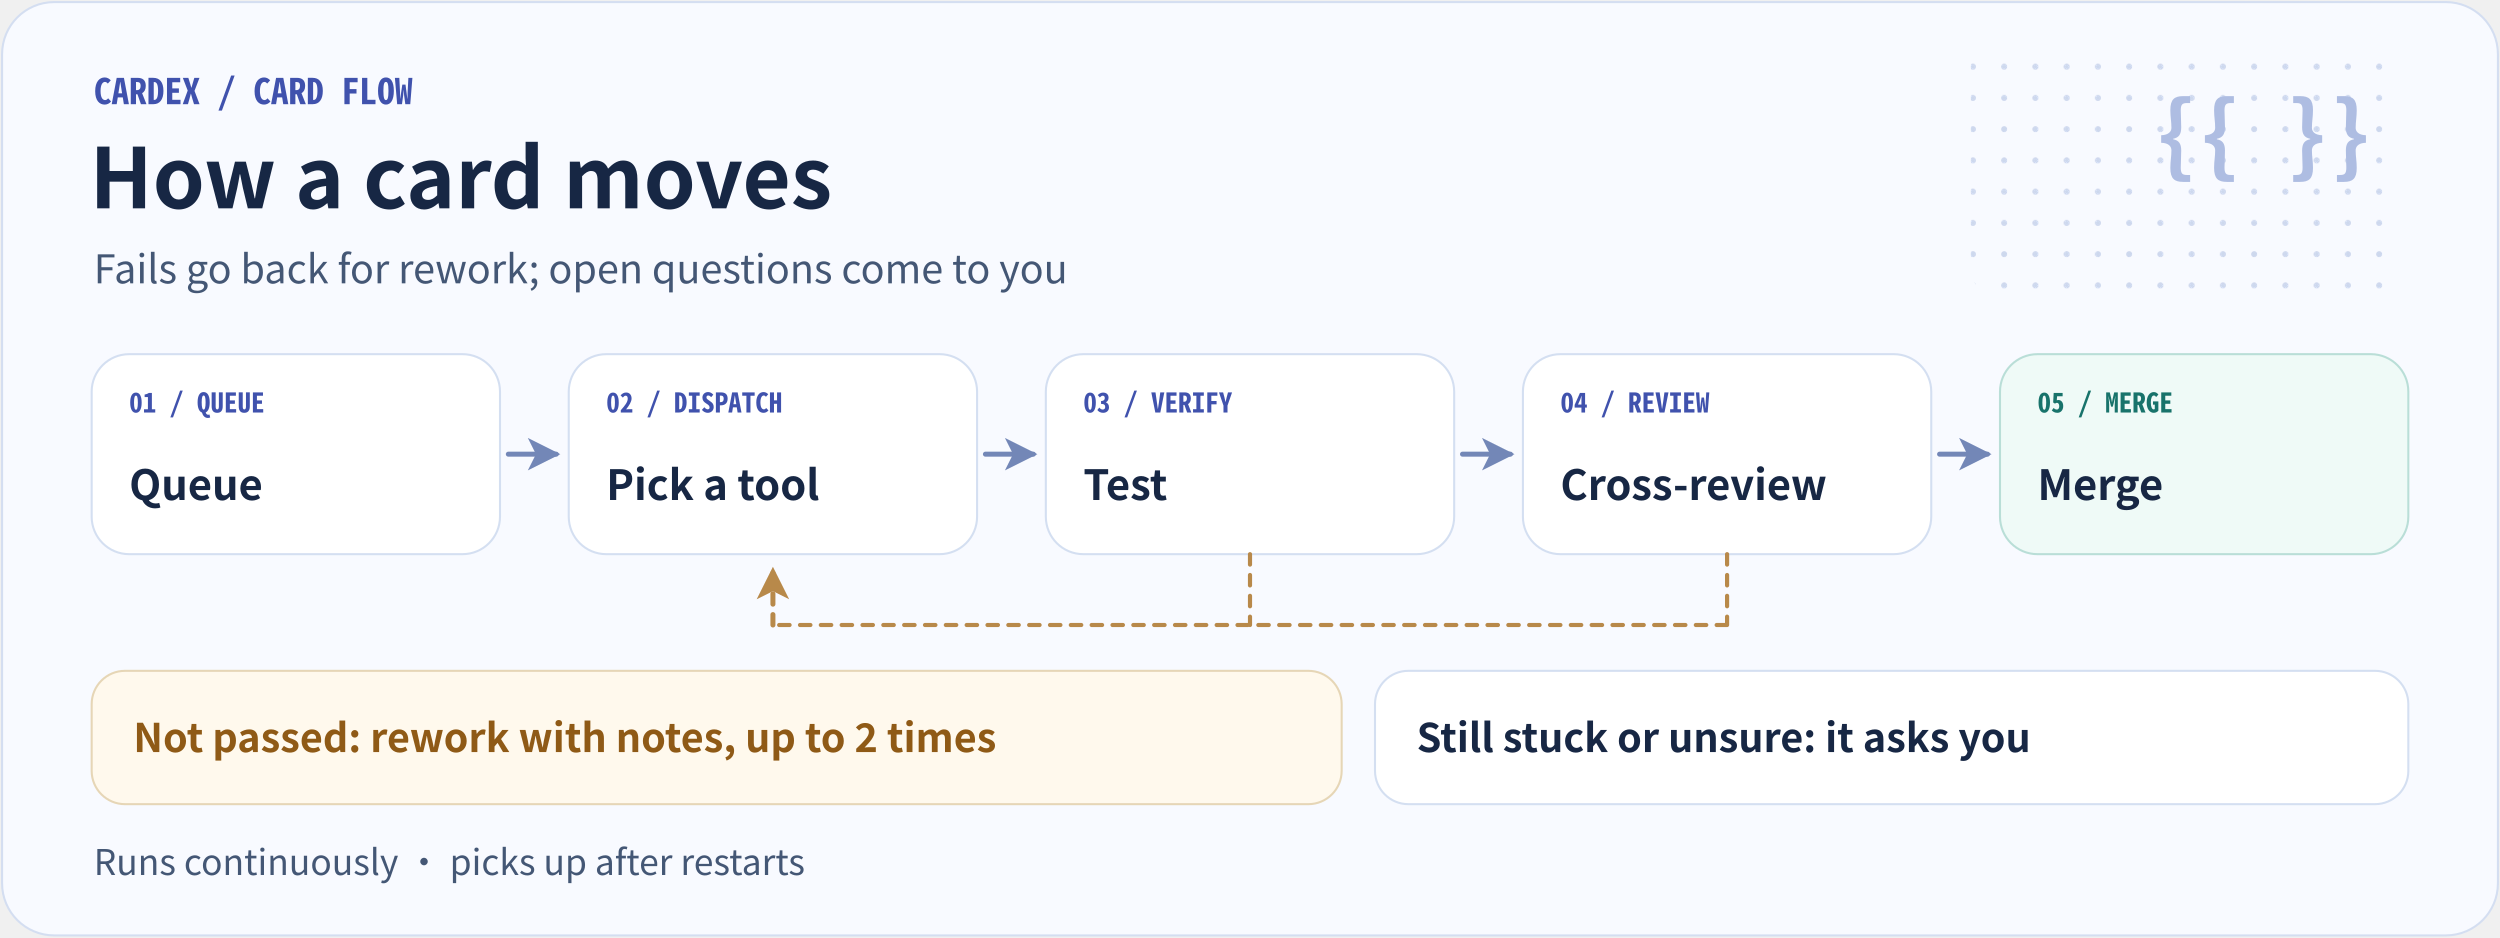
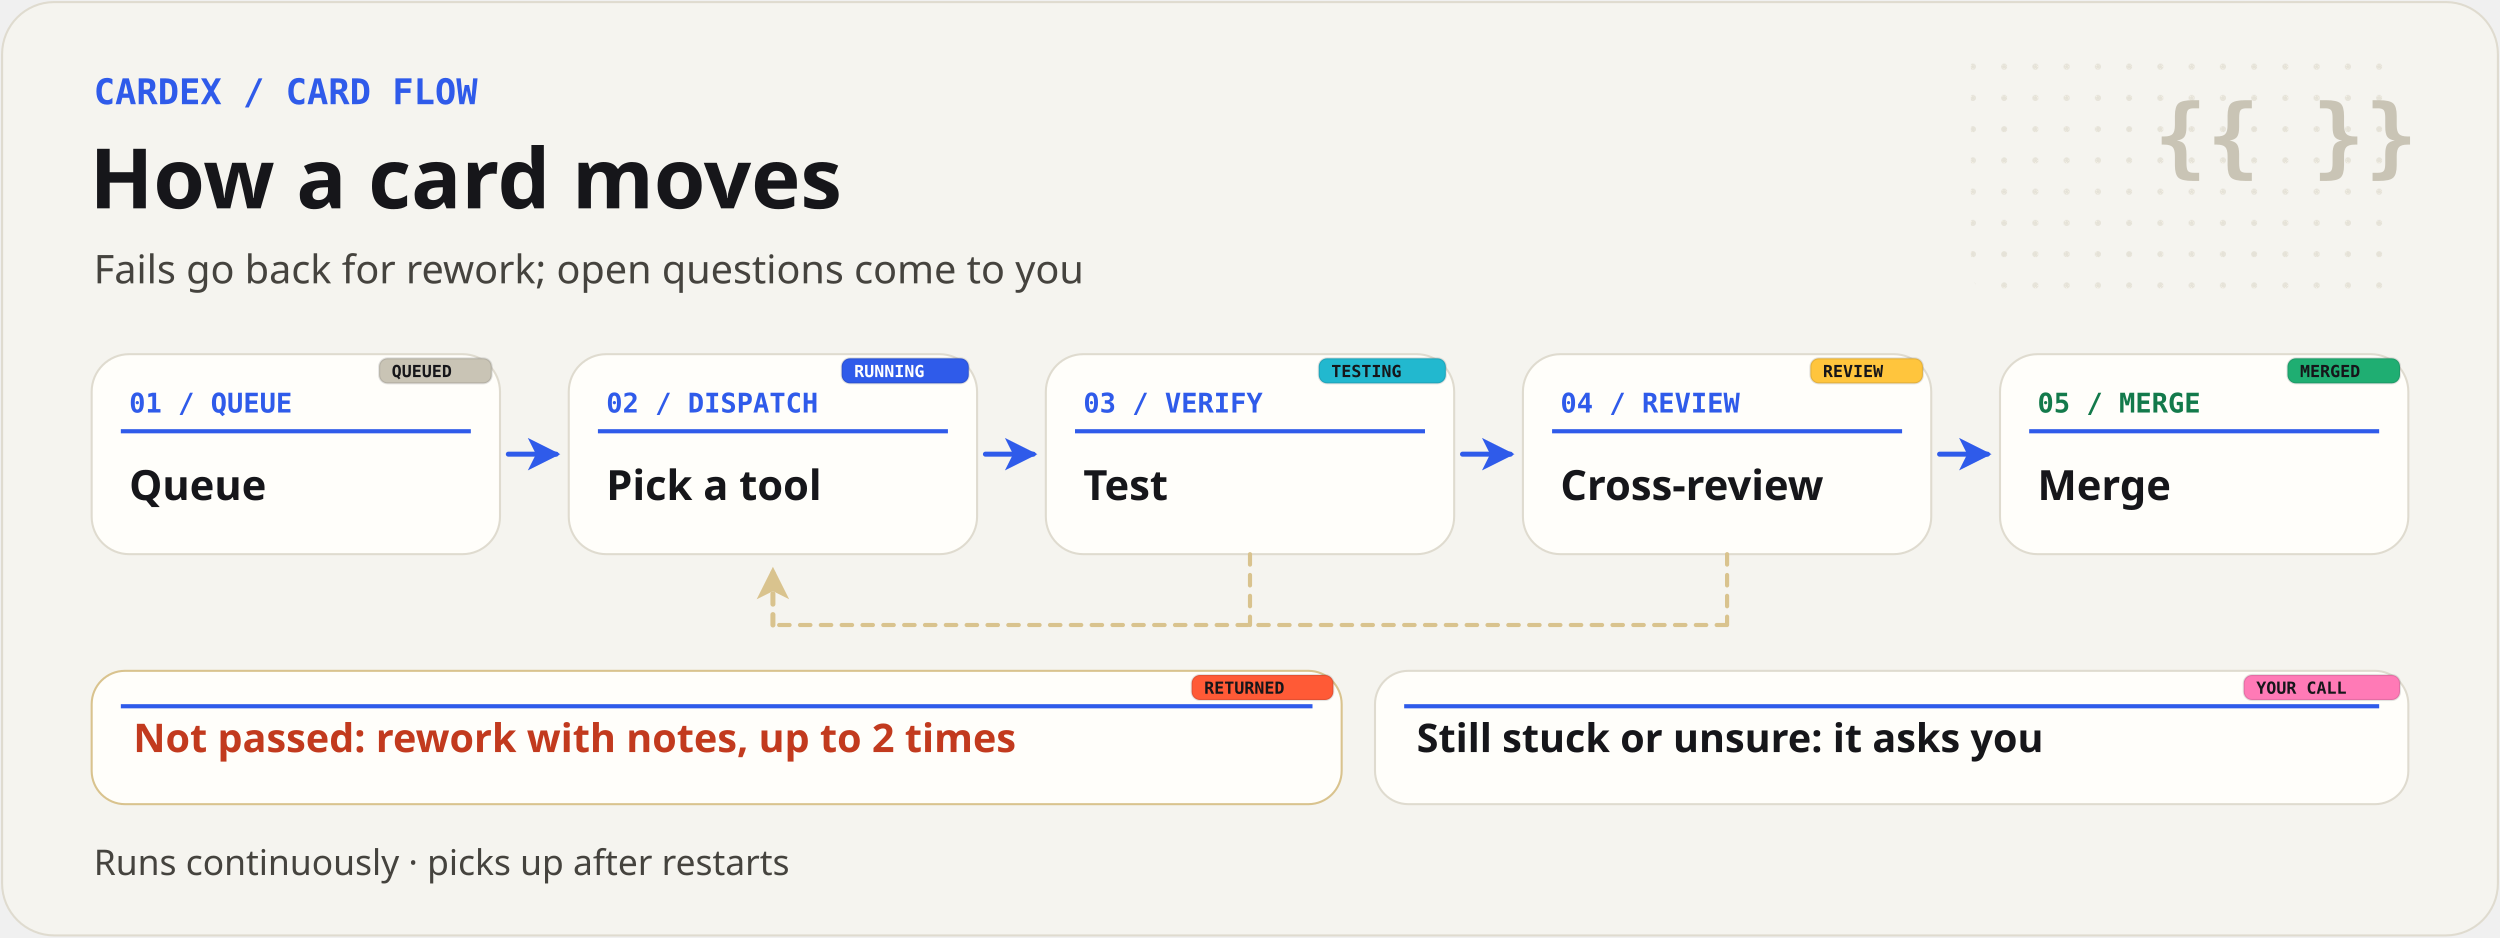
<svg xmlns="http://www.w3.org/2000/svg" width="1200" height="450" viewBox="0 0 1200 450" role="img" aria-labelledby="title description" xml:lang="en">
  <defs>
    <pattern id="dots" width="15" height="15" patternUnits="userSpaceOnUse">
-       <circle cx="2" cy="2" r="1.45" fill="#bcc9e6" />
+       <circle cx="2" cy="2" r="1.45" fill="#DFDBCF" />
    </pattern>
    <marker id="arrow" viewBox="0 0 8 8" markerWidth="6.5" markerHeight="6.5" refX="7" refY="4" orient="auto-start-reverse">
-       <path d="M0 0L8 4L0 8L2 4Z" fill="#7387b7" />
+       <path d="M0 0L8 4L0 8L2 4Z" fill="#2F5BEA" />
    </marker>
    <marker id="arrowWarm" viewBox="0 0 8 8" markerWidth="6.5" markerHeight="6.5" refX="7" refY="4" orient="auto-start-reverse">
-       <path d="M0 0L8 4L0 8L2 4Z" fill="#b8894a" />
+       <path d="M0 0L8 4L0 8L2 4Z" fill="#D9C38E" />
    </marker>
  </defs>
-   <rect x="1" y="1" width="1198" height="448" rx="25" fill="#f8faff" stroke="#d4def1" />
+   <rect x="1" y="1" width="1198" height="448" rx="25" fill="#F5F4EF" stroke="#DFDBCF" />
  <rect x="946" y="22" width="209" height="118" rx="10" fill="url(#dots)" opacity=".71" />
-   <text x="1034" y="80" font-family="ui-monospace,SFMono-Regular,Menlo,Consolas,&quot;Noto Sans Mono CJK SC&quot;,monospace" font-size="42" font-weight="600" fill="#aebde2">{{  }}</text>
-   <text x="45" y="50" font-family="ui-monospace,SFMono-Regular,Menlo,Consolas,&quot;Noto Sans Mono CJK SC&quot;,monospace" font-size="17" font-weight="730" fill="#4052ad">CARDEX   /   CARD FLOW</text>
-   <text x="43" y="100" font-family="-apple-system,BlinkMacSystemFont,&quot;Segoe UI&quot;,&quot;PingFang SC&quot;,&quot;Hiragino Sans GB&quot;,&quot;Noto Sans CJK SC&quot;,sans-serif" font-size="40" font-weight="750" fill="#172744">How a card moves</text>
-   <text x="45" y="136" font-family="-apple-system,BlinkMacSystemFont,&quot;Segoe UI&quot;,&quot;PingFang SC&quot;,&quot;Hiragino Sans GB&quot;,&quot;Noto Sans CJK SC&quot;,sans-serif" font-size="19" font-weight="480" fill="#445775">Fails go back for rework; open questions come to you</text>
-   <rect x="44" y="170" width="196" height="96" rx="18" fill="#fff" stroke="#d4dff1" />
-   <text x="62" y="198" font-family="ui-monospace,SFMono-Regular,Menlo,Consolas,&quot;Noto Sans Mono CJK SC&quot;,monospace" font-size="13" font-weight="700" fill="#4052ad">01 / QUEUE</text>
-   <text x="62" y="240" font-family="-apple-system,BlinkMacSystemFont,&quot;Segoe UI&quot;,&quot;PingFang SC&quot;,&quot;Hiragino Sans GB&quot;,&quot;Noto Sans CJK SC&quot;,sans-serif" font-size="20" font-weight="730" fill="#172744">Queue</text>
-   <path d="M244 218 H267" fill="none" stroke="#7387b7" stroke-width="2.4" stroke-linecap="round" stroke-linejoin="round" marker-end="url(#arrow)" />
-   <rect x="273" y="170" width="196" height="96" rx="18" fill="#fff" stroke="#d4dff1" />
-   <text x="291" y="198" font-family="ui-monospace,SFMono-Regular,Menlo,Consolas,&quot;Noto Sans Mono CJK SC&quot;,monospace" font-size="13" font-weight="700" fill="#4052ad">02 / DISPATCH</text>
-   <text x="291" y="240" font-family="-apple-system,BlinkMacSystemFont,&quot;Segoe UI&quot;,&quot;PingFang SC&quot;,&quot;Hiragino Sans GB&quot;,&quot;Noto Sans CJK SC&quot;,sans-serif" font-size="20" font-weight="730" fill="#172744">Pick a tool</text>
-   <path d="M473 218 H496" fill="none" stroke="#7387b7" stroke-width="2.4" stroke-linecap="round" stroke-linejoin="round" marker-end="url(#arrow)" />
-   <rect x="502" y="170" width="196" height="96" rx="18" fill="#fff" stroke="#d4dff1" />
-   <text x="520" y="198" font-family="ui-monospace,SFMono-Regular,Menlo,Consolas,&quot;Noto Sans Mono CJK SC&quot;,monospace" font-size="13" font-weight="700" fill="#4052ad">03 / VERIFY</text>
-   <text x="520" y="240" font-family="-apple-system,BlinkMacSystemFont,&quot;Segoe UI&quot;,&quot;PingFang SC&quot;,&quot;Hiragino Sans GB&quot;,&quot;Noto Sans CJK SC&quot;,sans-serif" font-size="20" font-weight="730" fill="#172744">Test</text>
-   <path d="M702 218 H725" fill="none" stroke="#7387b7" stroke-width="2.4" stroke-linecap="round" stroke-linejoin="round" marker-end="url(#arrow)" />
-   <rect x="731" y="170" width="196" height="96" rx="18" fill="#fff" stroke="#d4dff1" />
-   <text x="749" y="198" font-family="ui-monospace,SFMono-Regular,Menlo,Consolas,&quot;Noto Sans Mono CJK SC&quot;,monospace" font-size="13" font-weight="700" fill="#4052ad">04 / REVIEW</text>
-   <text x="749" y="240" font-family="-apple-system,BlinkMacSystemFont,&quot;Segoe UI&quot;,&quot;PingFang SC&quot;,&quot;Hiragino Sans GB&quot;,&quot;Noto Sans CJK SC&quot;,sans-serif" font-size="20" font-weight="730" fill="#172744">Cross-review</text>
-   <path d="M931 218 H954" fill="none" stroke="#7387b7" stroke-width="2.4" stroke-linecap="round" stroke-linejoin="round" marker-end="url(#arrow)" />
-   <rect x="960" y="170" width="196" height="96" rx="18" fill="#effaf7" stroke="#b9ded7" />
-   <text x="978" y="198" font-family="ui-monospace,SFMono-Regular,Menlo,Consolas,&quot;Noto Sans Mono CJK SC&quot;,monospace" font-size="13" font-weight="700" fill="#18736b">05 / MERGE</text>
-   <text x="978" y="240" font-family="-apple-system,BlinkMacSystemFont,&quot;Segoe UI&quot;,&quot;PingFang SC&quot;,&quot;Hiragino Sans GB&quot;,&quot;Noto Sans CJK SC&quot;,sans-serif" font-size="20" font-weight="730" fill="#172744">Merge</text>
-   <path d="M600 266 V300 M829 266 V300 M829 300 H371" fill="none" stroke="#b8894a" stroke-width="2" stroke-dasharray="5 5" stroke-linecap="round" />
-   <path d="M371 300 V274" fill="none" stroke="#b8894a" stroke-width="2.4" stroke-linecap="round" stroke-linejoin="round" stroke-dasharray="5 5" marker-end="url(#arrowWarm)" />
-   <rect x="44" y="322" width="600" height="64" rx="16" fill="#fff9ed" stroke="#e6d6b6" />
-   <text x="64" y="361" font-family="-apple-system,BlinkMacSystemFont,&quot;Segoe UI&quot;,&quot;PingFang SC&quot;,&quot;Hiragino Sans GB&quot;,&quot;Noto Sans CJK SC&quot;,sans-serif" font-size="19" font-weight="650" fill="#8f5a16">Not passed: rework with notes, up to 2 times</text>
-   <rect x="660" y="322" width="496" height="64" rx="16" fill="#fff" stroke="#d4dff1" />
-   <text x="680" y="361" font-family="-apple-system,BlinkMacSystemFont,&quot;Segoe UI&quot;,&quot;PingFang SC&quot;,&quot;Hiragino Sans GB&quot;,&quot;Noto Sans CJK SC&quot;,sans-serif" font-size="19" font-weight="650" fill="#172744">Still stuck or unsure: it asks you</text>
-   <text x="45" y="420" font-family="-apple-system,BlinkMacSystemFont,&quot;Segoe UI&quot;,&quot;PingFang SC&quot;,&quot;Hiragino Sans GB&quot;,&quot;Noto Sans CJK SC&quot;,sans-serif" font-size="17" font-weight="520" fill="#445775">Runs continuously · picks up after restarts</text>
+   <text x="1034" y="80" font-family="&quot;Geist Mono&quot;,ui-monospace,SFMono-Regular,Menlo,Consolas,monospace" font-size="42" font-weight="600" fill="#C9C4B5">{{  }}</text>
+   <text x="45" y="50" font-family="&quot;Geist Mono&quot;,ui-monospace,SFMono-Regular,Menlo,Consolas,monospace" font-size="17" font-weight="730" fill="#2F5BEA">CARDEX   /   CARD FLOW</text>
+   <text x="43" y="100" font-family="&quot;Manrope&quot;,&quot;PingFang SC&quot;,&quot;Noto Sans SC&quot;,&quot;Hiragino Sans GB&quot;,sans-serif" font-size="40" font-weight="750" fill="#16161A">How a card moves</text>
+   <text x="45" y="136" font-family="&quot;Manrope&quot;,&quot;PingFang SC&quot;,&quot;Noto Sans SC&quot;,&quot;Hiragino Sans GB&quot;,sans-serif" font-size="19" font-weight="480" fill="#45433E">Fails go back for rework; open questions come to you</text>
+   <rect x="44" y="170" width="196" height="96" rx="18" fill="#FFFEFA" stroke="#DFDBCF" />
+   <rect x="182" y="172" width="54" height="12" rx="4" fill="#C9C4B5" stroke="#16161A" stroke-opacity="0.12" />
+   <text x="188" y="181" font-family="&quot;Geist Mono&quot;,ui-monospace,monospace" font-size="8" font-weight="700" fill="#16161A">QUEUED</text>
+   <rect x="58" y="206" width="168" height="2" fill="#2F5BEA" />
+   <text x="62" y="198" font-family="&quot;Geist Mono&quot;,ui-monospace,SFMono-Regular,Menlo,Consolas,monospace" font-size="13" font-weight="700" fill="#2F5BEA">01 / QUEUE</text>
+   <text x="62" y="240" font-family="&quot;Manrope&quot;,&quot;PingFang SC&quot;,&quot;Noto Sans SC&quot;,&quot;Hiragino Sans GB&quot;,sans-serif" font-size="20" font-weight="730" fill="#16161A">Queue</text>
+   <path d="M244 218 H267" fill="none" stroke="#2F5BEA" stroke-width="2.4" stroke-linecap="round" stroke-linejoin="round" marker-end="url(#arrow)" />
+   <rect x="273" y="170" width="196" height="96" rx="18" fill="#FFFEFA" stroke="#DFDBCF" />
+   <rect x="404" y="172" width="61" height="12" rx="4" fill="#2F5BEA" stroke="#16161A" stroke-opacity="0.12" />
+   <text x="410" y="181" font-family="&quot;Geist Mono&quot;,ui-monospace,monospace" font-size="8" font-weight="700" fill="#FFFFFF">RUNNING</text>
+   <rect x="287" y="206" width="168" height="2" fill="#2F5BEA" />
+   <text x="291" y="198" font-family="&quot;Geist Mono&quot;,ui-monospace,SFMono-Regular,Menlo,Consolas,monospace" font-size="13" font-weight="700" fill="#2F5BEA">02 / DISPATCH</text>
+   <text x="291" y="240" font-family="&quot;Manrope&quot;,&quot;PingFang SC&quot;,&quot;Noto Sans SC&quot;,&quot;Hiragino Sans GB&quot;,sans-serif" font-size="20" font-weight="730" fill="#16161A">Pick a tool</text>
+   <path d="M473 218 H496" fill="none" stroke="#2F5BEA" stroke-width="2.4" stroke-linecap="round" stroke-linejoin="round" marker-end="url(#arrow)" />
+   <rect x="502" y="170" width="196" height="96" rx="18" fill="#FFFEFA" stroke="#DFDBCF" />
+   <rect x="633" y="172" width="61" height="12" rx="4" fill="#22B8CF" stroke="#16161A" stroke-opacity="0.12" />
+   <text x="639" y="181" font-family="&quot;Geist Mono&quot;,ui-monospace,monospace" font-size="8" font-weight="700" fill="#16161A">TESTING</text>
+   <rect x="516" y="206" width="168" height="2" fill="#2F5BEA" />
+   <text x="520" y="198" font-family="&quot;Geist Mono&quot;,ui-monospace,SFMono-Regular,Menlo,Consolas,monospace" font-size="13" font-weight="700" fill="#2F5BEA">03 / VERIFY</text>
+   <text x="520" y="240" font-family="&quot;Manrope&quot;,&quot;PingFang SC&quot;,&quot;Noto Sans SC&quot;,&quot;Hiragino Sans GB&quot;,sans-serif" font-size="20" font-weight="730" fill="#16161A">Test</text>
+   <path d="M702 218 H725" fill="none" stroke="#2F5BEA" stroke-width="2.4" stroke-linecap="round" stroke-linejoin="round" marker-end="url(#arrow)" />
+   <rect x="731" y="170" width="196" height="96" rx="18" fill="#FFFEFA" stroke="#DFDBCF" />
+   <rect x="869" y="172" width="54" height="12" rx="4" fill="#FFC53D" stroke="#16161A" stroke-opacity="0.12" />
+   <text x="875" y="181" font-family="&quot;Geist Mono&quot;,ui-monospace,monospace" font-size="8" font-weight="700" fill="#16161A">REVIEW</text>
+   <rect x="745" y="206" width="168" height="2" fill="#2F5BEA" />
+   <text x="749" y="198" font-family="&quot;Geist Mono&quot;,ui-monospace,SFMono-Regular,Menlo,Consolas,monospace" font-size="13" font-weight="700" fill="#2F5BEA">04 / REVIEW</text>
+   <text x="749" y="240" font-family="&quot;Manrope&quot;,&quot;PingFang SC&quot;,&quot;Noto Sans SC&quot;,&quot;Hiragino Sans GB&quot;,sans-serif" font-size="20" font-weight="730" fill="#16161A">Cross-review</text>
+   <path d="M931 218 H954" fill="none" stroke="#2F5BEA" stroke-width="2.4" stroke-linecap="round" stroke-linejoin="round" marker-end="url(#arrow)" />
+   <rect x="960" y="170" width="196" height="96" rx="18" fill="#FFFEFA" stroke="#DFDBCF" />
+   <rect x="1098" y="172" width="54" height="12" rx="4" fill="#1FAE72" stroke="#16161A" stroke-opacity="0.12" />
+   <text x="1104" y="181" font-family="&quot;Geist Mono&quot;,ui-monospace,monospace" font-size="8" font-weight="700" fill="#16161A">MERGED</text>
+   <rect x="974" y="206" width="168" height="2" fill="#2F5BEA" />
+   <text x="978" y="198" font-family="&quot;Geist Mono&quot;,ui-monospace,SFMono-Regular,Menlo,Consolas,monospace" font-size="13" font-weight="700" fill="#137A4B">05 / MERGE</text>
+   <text x="978" y="240" font-family="&quot;Manrope&quot;,&quot;PingFang SC&quot;,&quot;Noto Sans SC&quot;,&quot;Hiragino Sans GB&quot;,sans-serif" font-size="20" font-weight="730" fill="#16161A">Merge</text>
+   <path d="M600 266 V300 M829 266 V300 M829 300 H371" fill="none" stroke="#D9C38E" stroke-width="2" stroke-dasharray="5 5" stroke-linecap="round" />
+   <path d="M371 300 V274" fill="none" stroke="#D9C38E" stroke-width="2.4" stroke-linecap="round" stroke-linejoin="round" stroke-dasharray="5 5" marker-end="url(#arrowWarm)" />
+   <rect x="44" y="322" width="600" height="64" rx="16" fill="#FFFEFA" stroke="#D9C38E" />
+   <rect x="572" y="324" width="68" height="12" rx="4" fill="#FF5A36" stroke="#16161A" stroke-opacity="0.12" />
+   <text x="578" y="333" font-family="&quot;Geist Mono&quot;,ui-monospace,monospace" font-size="8" font-weight="700" fill="#16161A">RETURNED</text>
+   <rect x="58" y="338" width="572" height="2" fill="#2F5BEA" />
+   <text x="64" y="361" font-family="&quot;Manrope&quot;,&quot;PingFang SC&quot;,&quot;Noto Sans SC&quot;,&quot;Hiragino Sans GB&quot;,sans-serif" font-size="19" font-weight="650" fill="#C23A1E">Not passed: rework with notes, up to 2 times</text>
+   <rect x="660" y="322" width="496" height="64" rx="16" fill="#FFFEFA" stroke="#DFDBCF" />
+   <rect x="1077" y="324" width="75" height="12" rx="4" fill="#FF7AB6" stroke="#16161A" stroke-opacity="0.12" />
+   <text x="1083" y="333" font-family="&quot;Geist Mono&quot;,ui-monospace,monospace" font-size="8" font-weight="700" fill="#16161A">YOUR CALL</text>
+   <rect x="674" y="338" width="468" height="2" fill="#2F5BEA" />
+   <text x="680" y="361" font-family="&quot;Manrope&quot;,&quot;PingFang SC&quot;,&quot;Noto Sans SC&quot;,&quot;Hiragino Sans GB&quot;,sans-serif" font-size="19" font-weight="650" fill="#16161A">Still stuck or unsure: it asks you</text>
+   <text x="45" y="420" font-family="&quot;Manrope&quot;,&quot;PingFang SC&quot;,&quot;Noto Sans SC&quot;,&quot;Hiragino Sans GB&quot;,sans-serif" font-size="17" font-weight="520" fill="#45433E">Runs continuously · picks up after restarts</text>
</svg>
